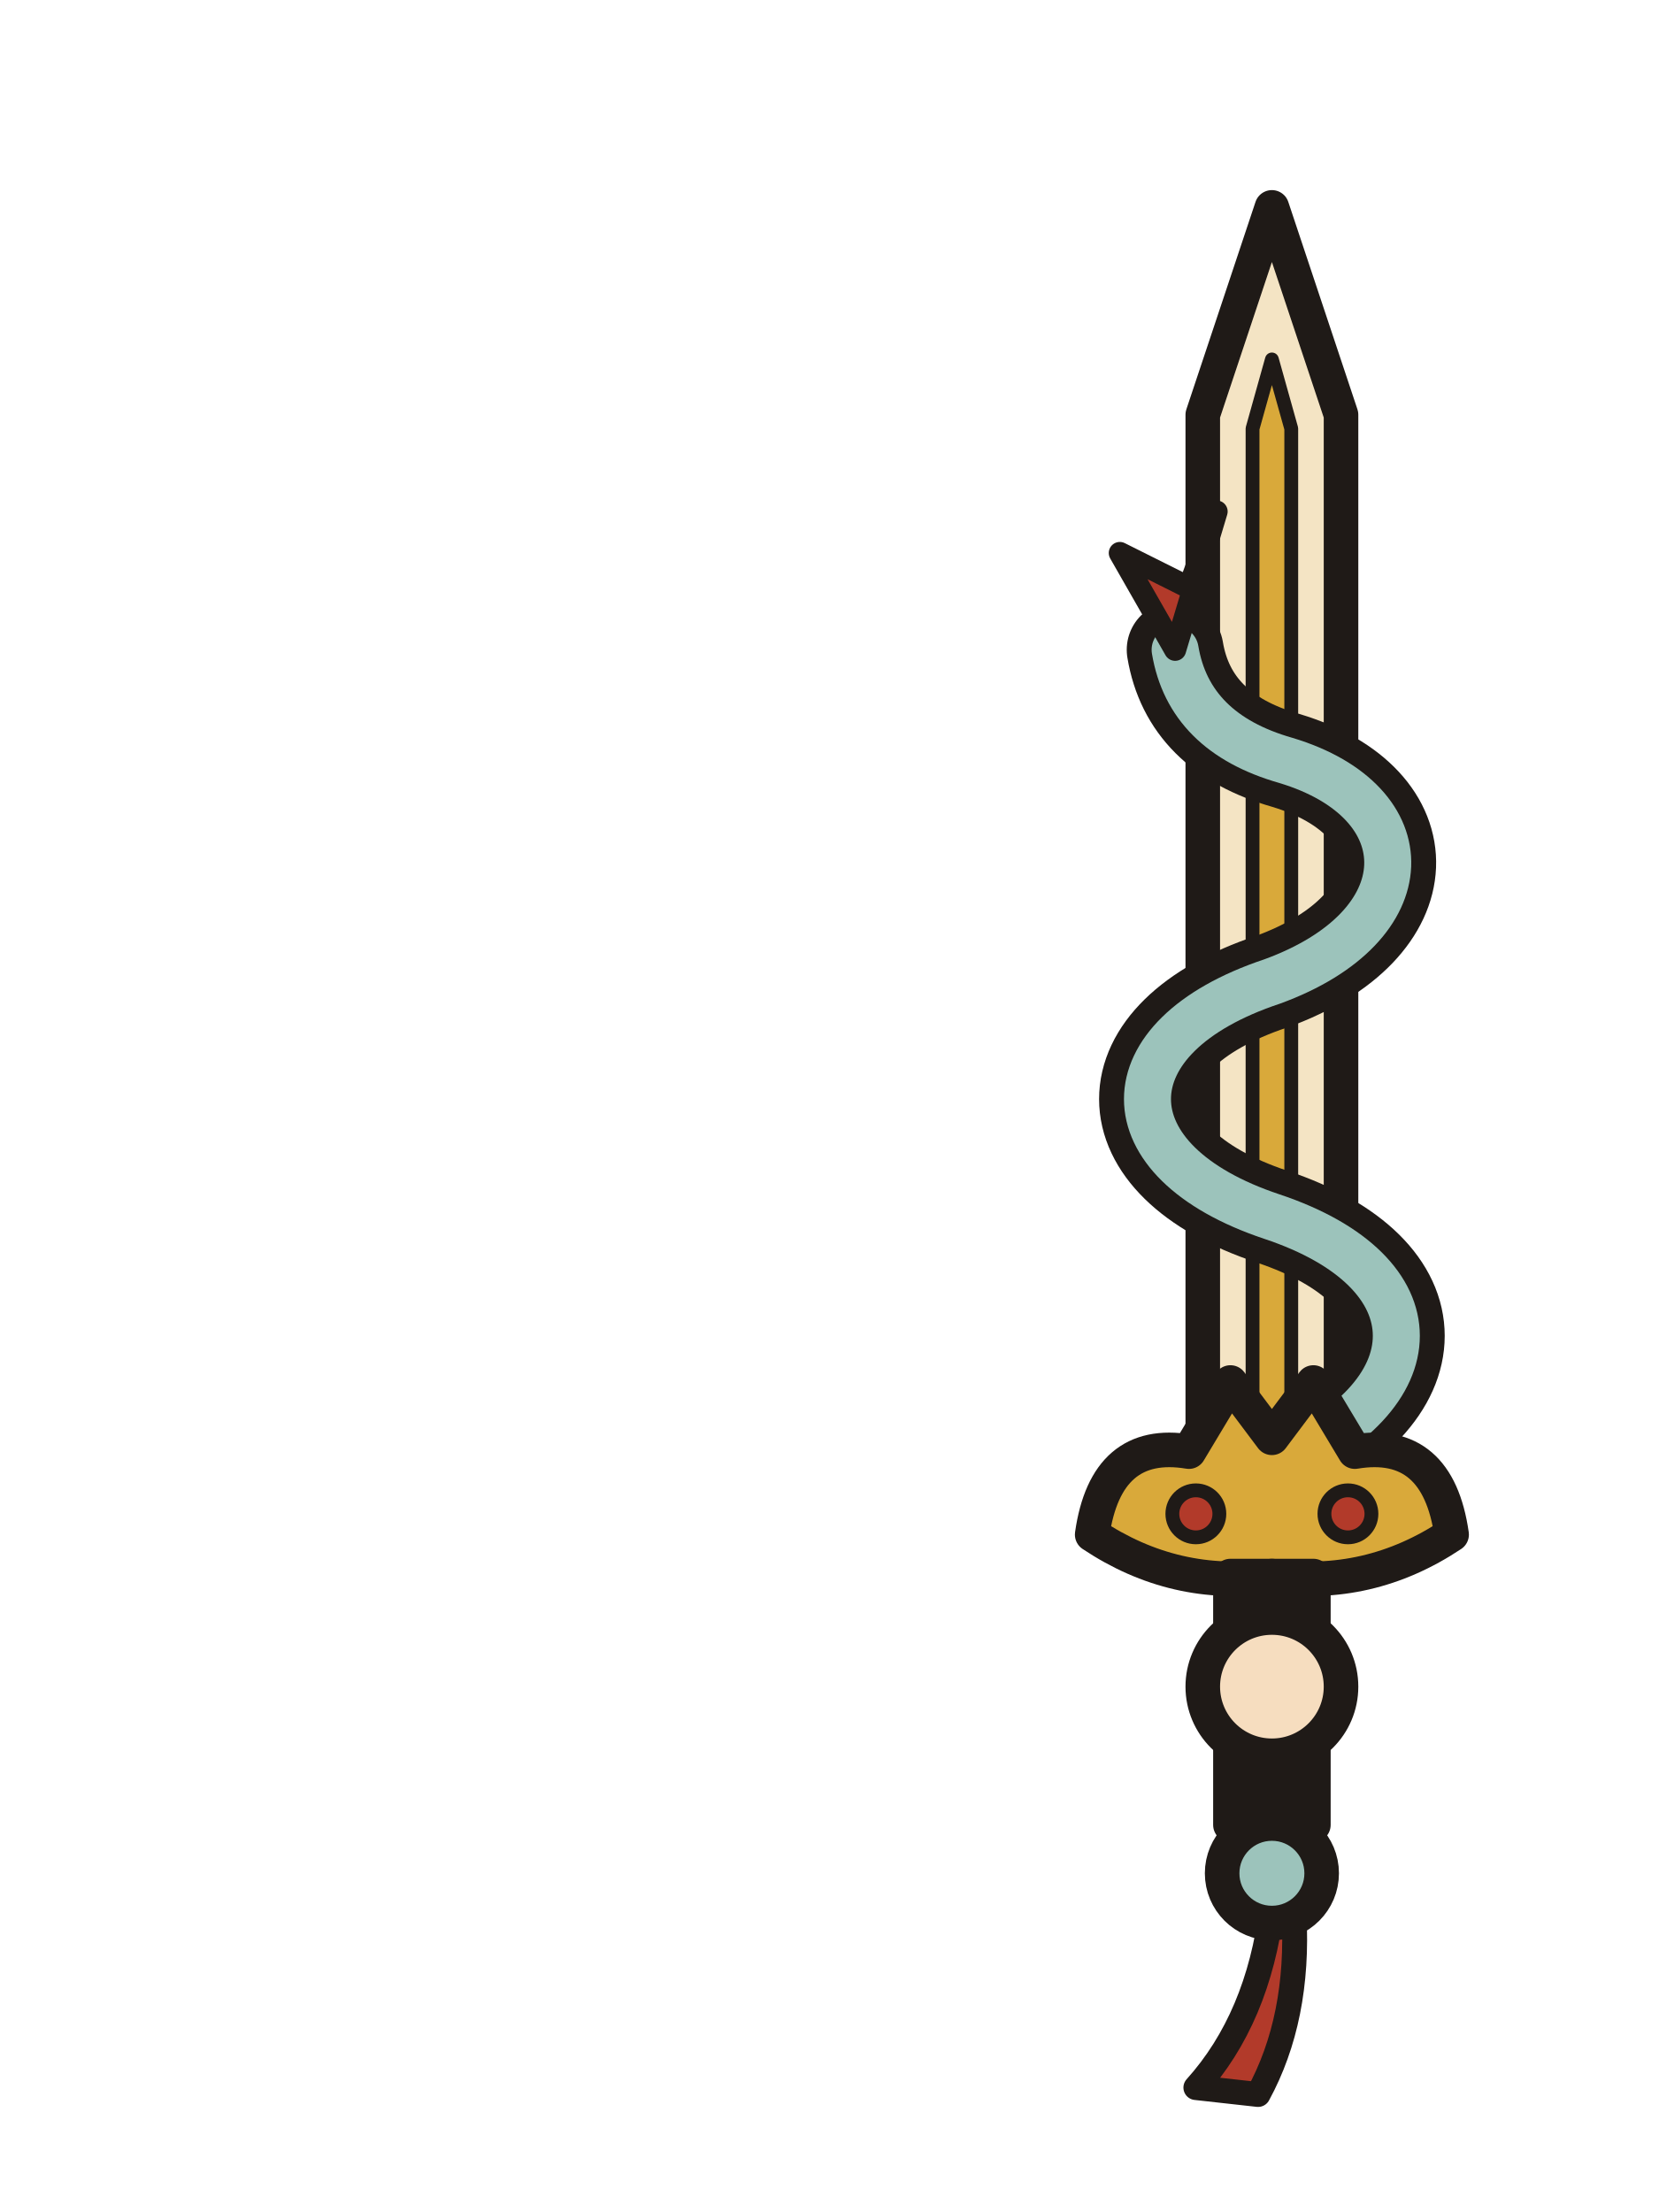
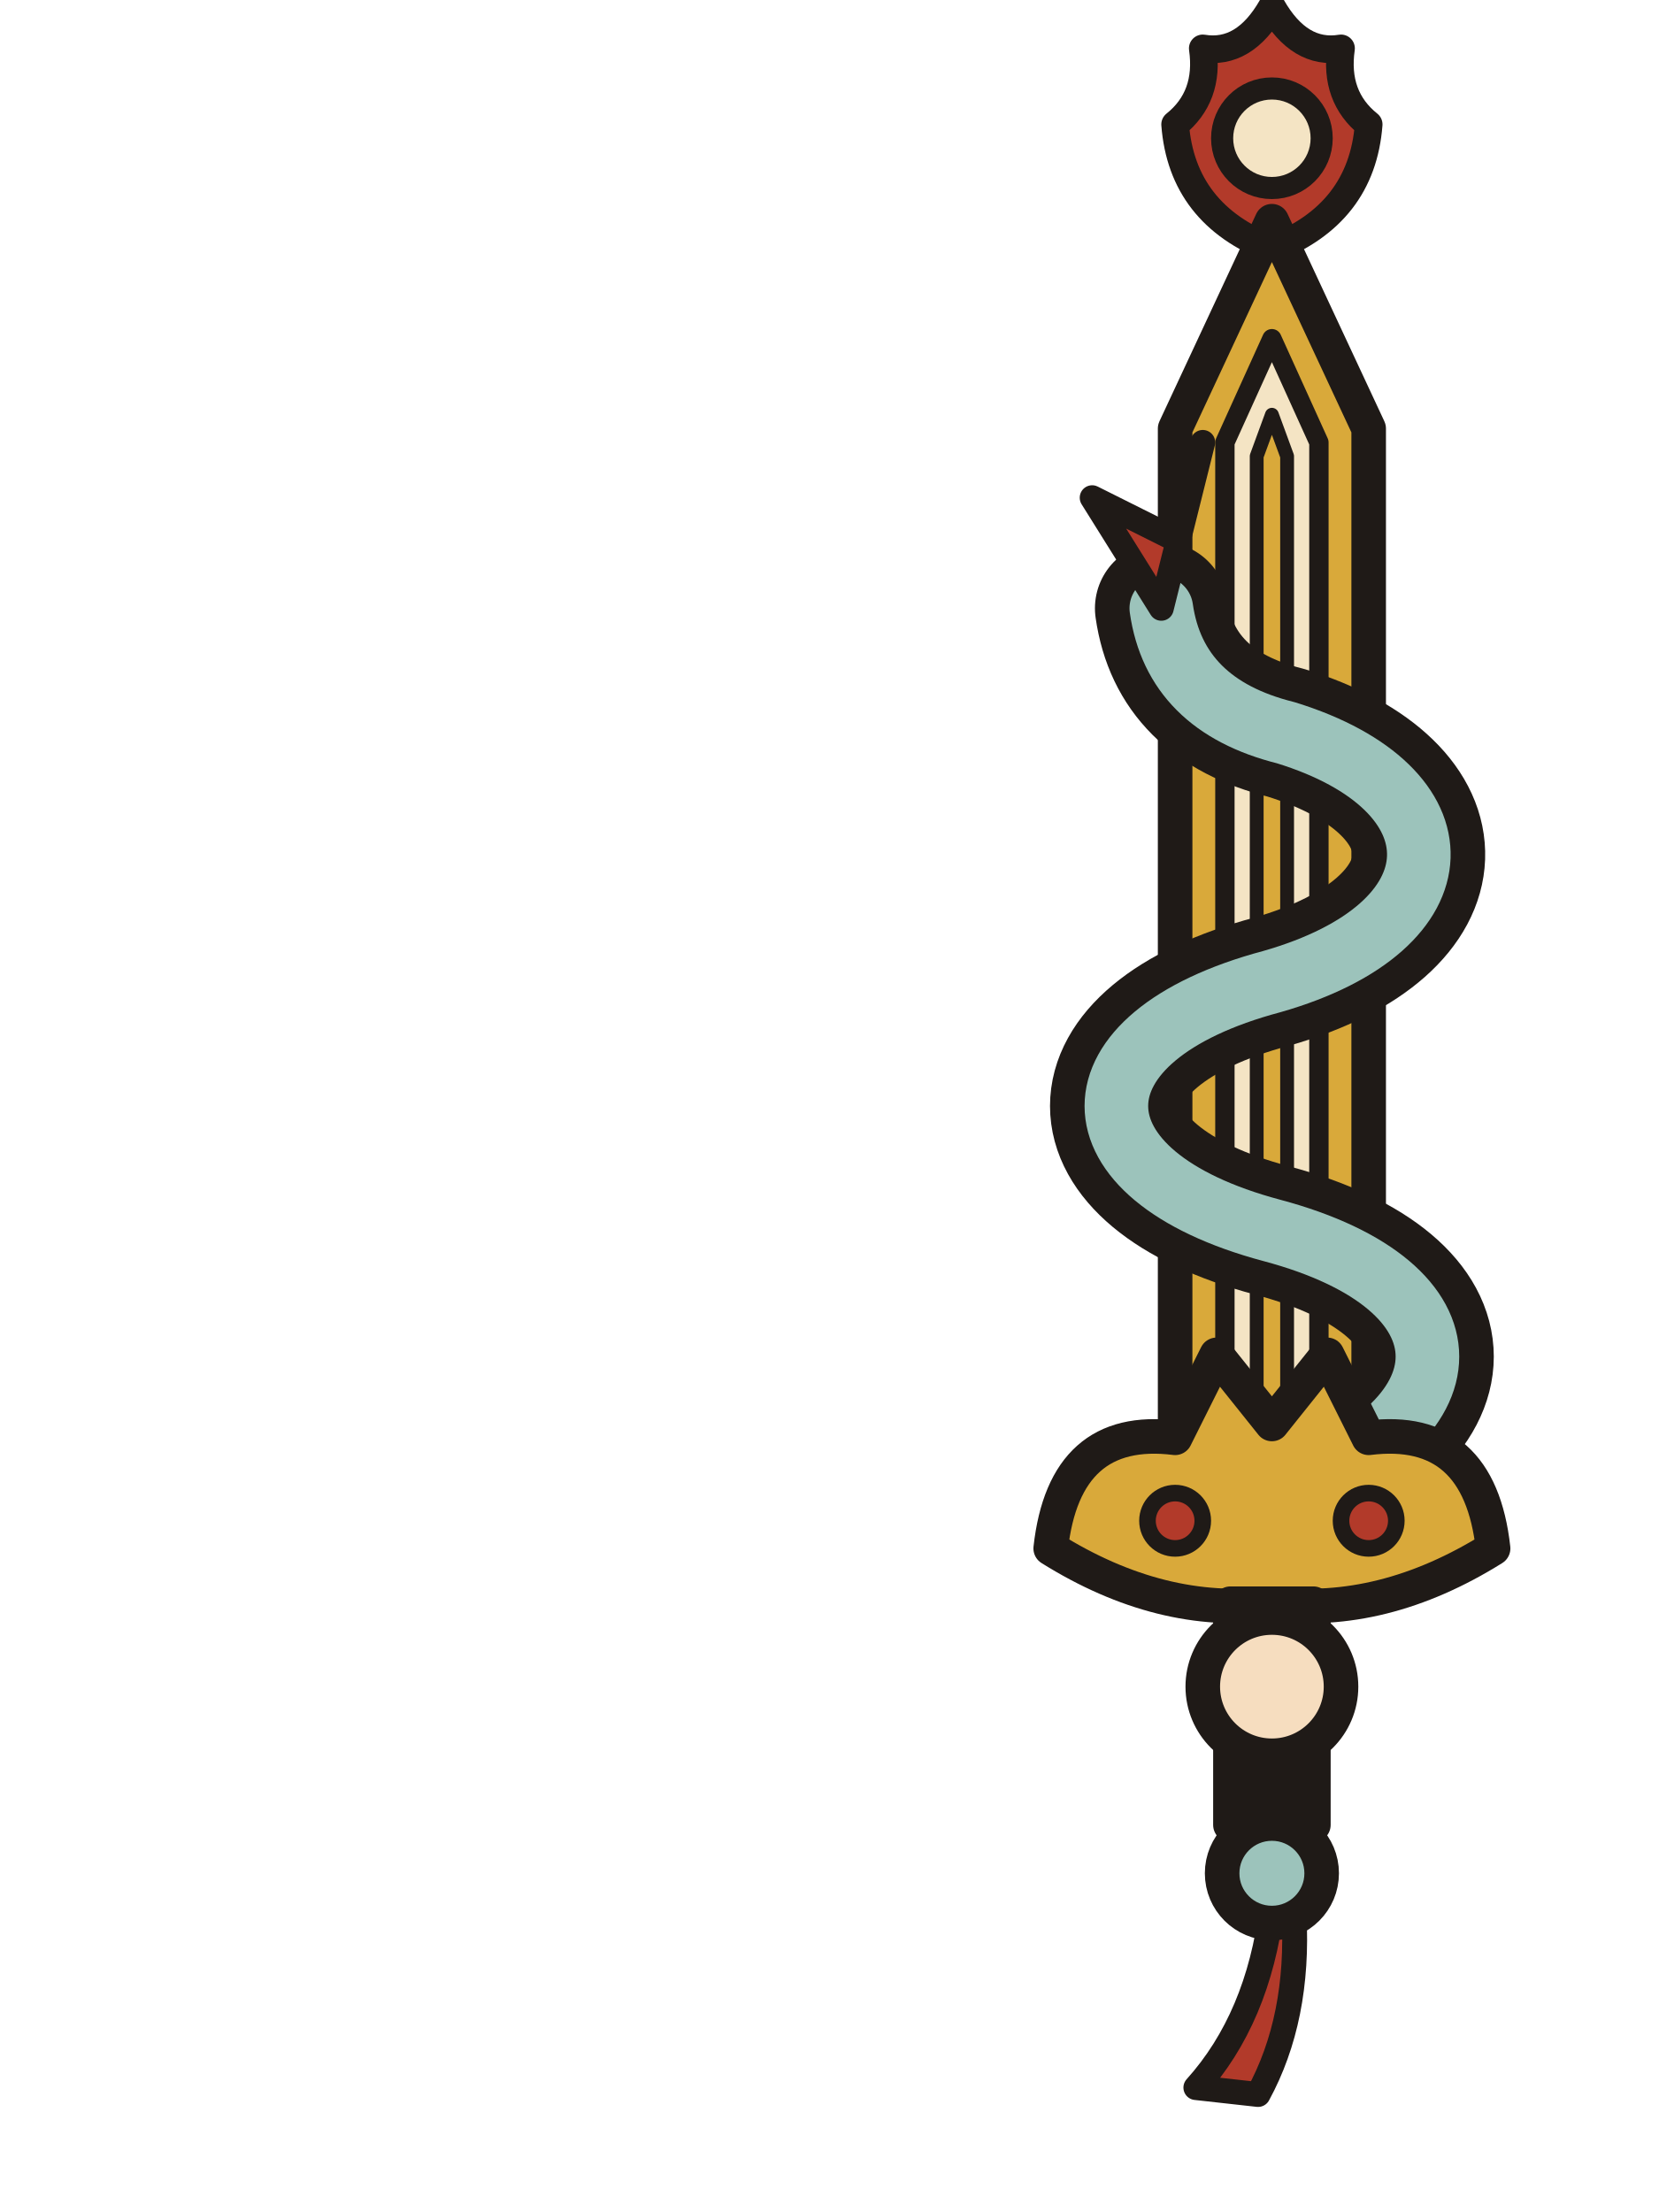
<svg xmlns="http://www.w3.org/2000/svg" viewBox="0 0 120 160">
  <defs>
-     <path id="acc-kiem-rong-coil" d="M92 106 C104 101 104 92 92 88 C80 84 80 75 92 71 C103 67 103 58 93 55 Q86 53 85 47" />
+     <path id="acc-kiem-rong-coil" d="M92 108 C107 103 107 93 92 89 C77 85 77 75 92 71 C106 67 106 57 93 53 Q85 51 84 44" />
  </defs>
  <g id="layer-accessory" stroke="#1F1A17" stroke-width="2.5" stroke-linejoin="round" stroke-linecap="round">
-     <path d="M87 108 L87 30 L92 15 L97 30 L97 108 Z" fill="#F4E4C4" />
-     <path d="M90.6 104 L90.6 31 L92 26 L93.4 31 L93.4 104 Z" fill="#D9A93A" stroke-width="1" />
+     <path d="M92 0.5 Q94 4 97 3.5 Q96.5 7 99 9 Q98.5 15.5 92 18 Q85.5 15.5 85 9 Q87.5 7 87 3.5 Q90 4 92 0.5 Z" fill="#B23A2A" stroke-width="2" />
+     <circle cx="92" cy="10" r="3.6" fill="#F4E4C4" stroke-width="1.6" />
+     <path d="M85 110 L85 31 L92 16 L99 31 L99 110 Z" fill="#D9A93A" />
+     <path d="M88.6 106 L88.6 32 L92 24.5 L95.4 32 L95.4 106 Z" fill="#F4E4C4" stroke-width="1.4" />
+     <path d="M90.9 102 L90.9 33 L92 30 L93.1 33 L93.1 102 Z" fill="#D9A93A" stroke-width="1" />
    <g fill="none">
-       <use href="#acc-kiem-rong-coil" stroke-width="7" />
-       <use href="#acc-kiem-rong-coil" stroke="#9CC3BB" stroke-width="3.4" />
+       <use href="#acc-kiem-rong-coil" stroke-width="9.6" />
+       <use href="#acc-kiem-rong-coil" stroke="#9CC3BB" stroke-width="4.6" />
    </g>
-     <path d="M85 47 L81 40 L86 42.5 L88 37 Z" fill="#B23A2A" stroke-width="1.6" />
-     <path d="M79 111 Q80 104 86 105 L89 100 L92 104 L95 100 L98 105 Q104 104 105 111 Q99 115 92 114 Q85 115 79 111 Z" fill="#D9A93A" />
-     <circle cx="86.5" cy="109.5" r="1.7" fill="#B23A2A" stroke-width="1" />
-     <circle cx="97.5" cy="109.5" r="1.7" fill="#B23A2A" stroke-width="1" />
-     <path d="M89 114 L95 114 L95 132 L89 132 Z" fill="#1F1A17" />
+     <path d="M84 44 L79 36 L85 39 L87 32 Z" fill="#B23A2A" stroke-width="1.8" />
+     <path d="M76 112 Q77 103 85 104 L88 98 L92 103 L96 98 L99 104 Q107 103 108 112 Q100 117 92 116 Q84 117 76 112 Z" fill="#D9A93A" />
+     <circle cx="85" cy="110" r="2" fill="#B23A2A" stroke-width="1.2" />
+     <circle cx="99" cy="110" r="2" fill="#B23A2A" stroke-width="1.2" />
+     <path d="M89 116 L95 116 L95 132 L89 132 Z" fill="#1F1A17" />
    <path d="M92 138 Q91 146 86.5 151 L91 151.5 Q94 146 93.6 138.5 Z" fill="#B23A2A" stroke-width="1.8" />
    <circle cx="92" cy="135.5" r="3.6" fill="#9CC3BB" />
    <circle cx="92" cy="122" r="5" fill="#F6DDBF" />
  </g>
</svg>
